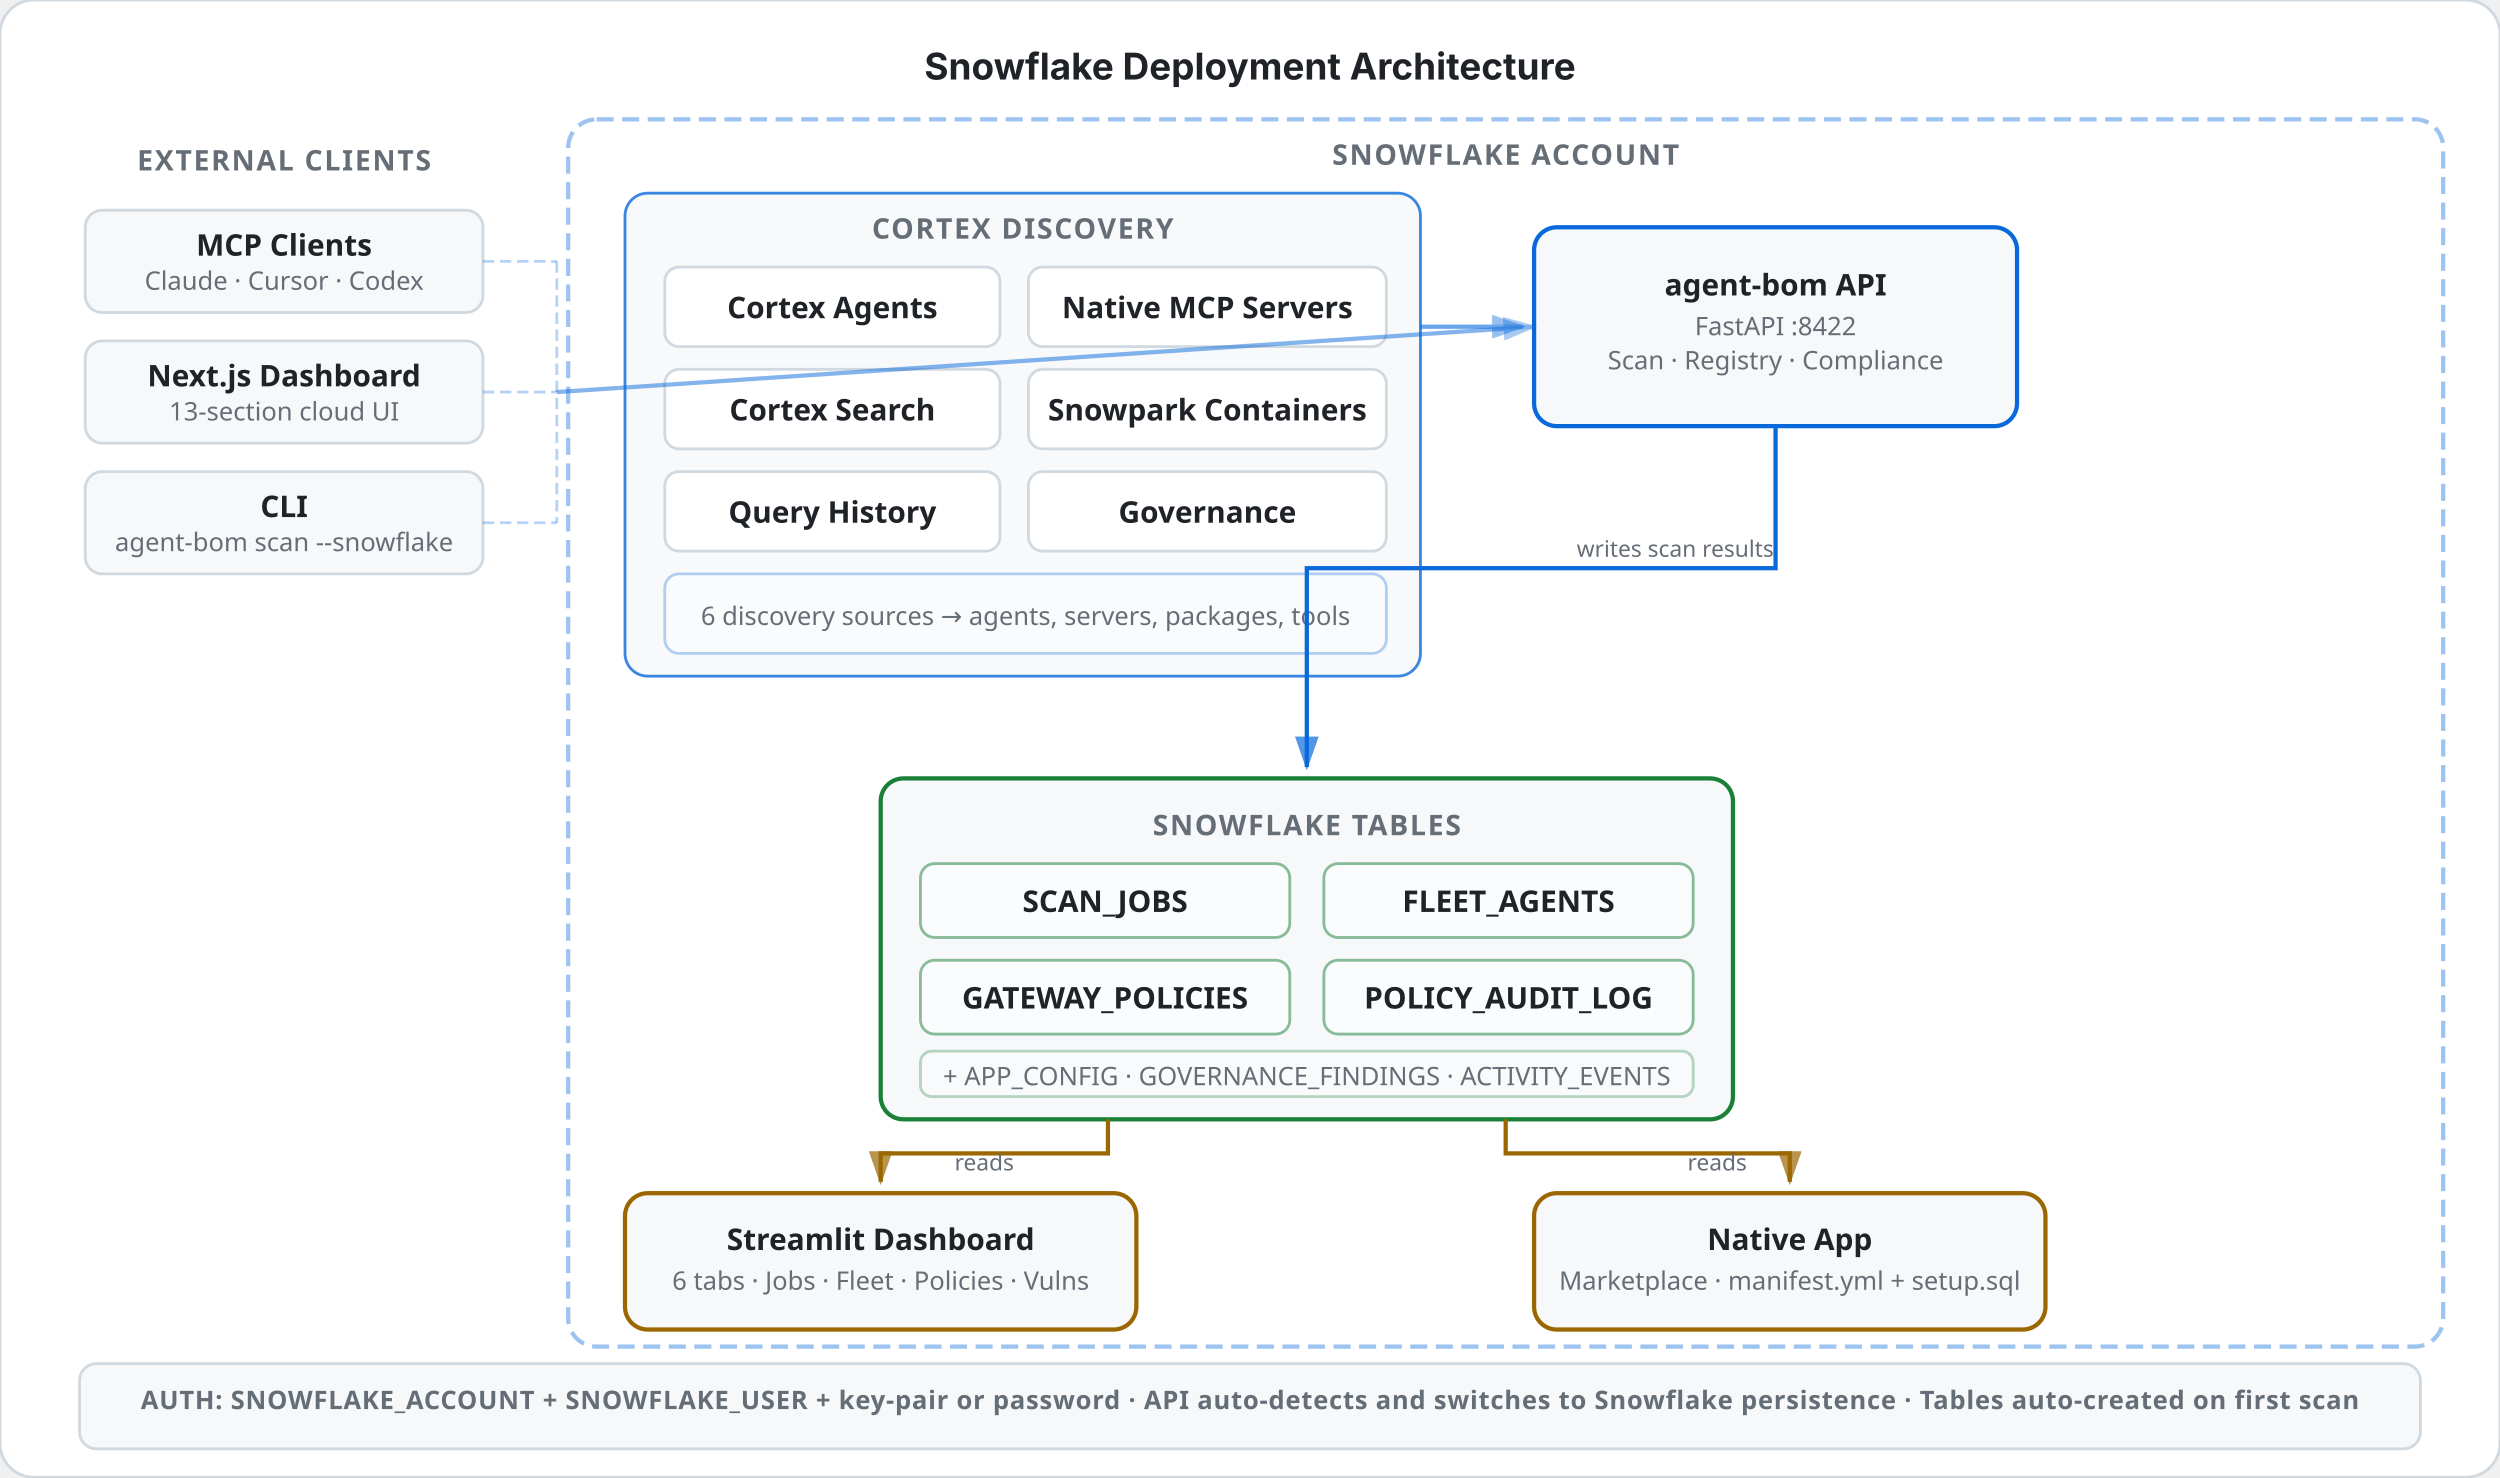
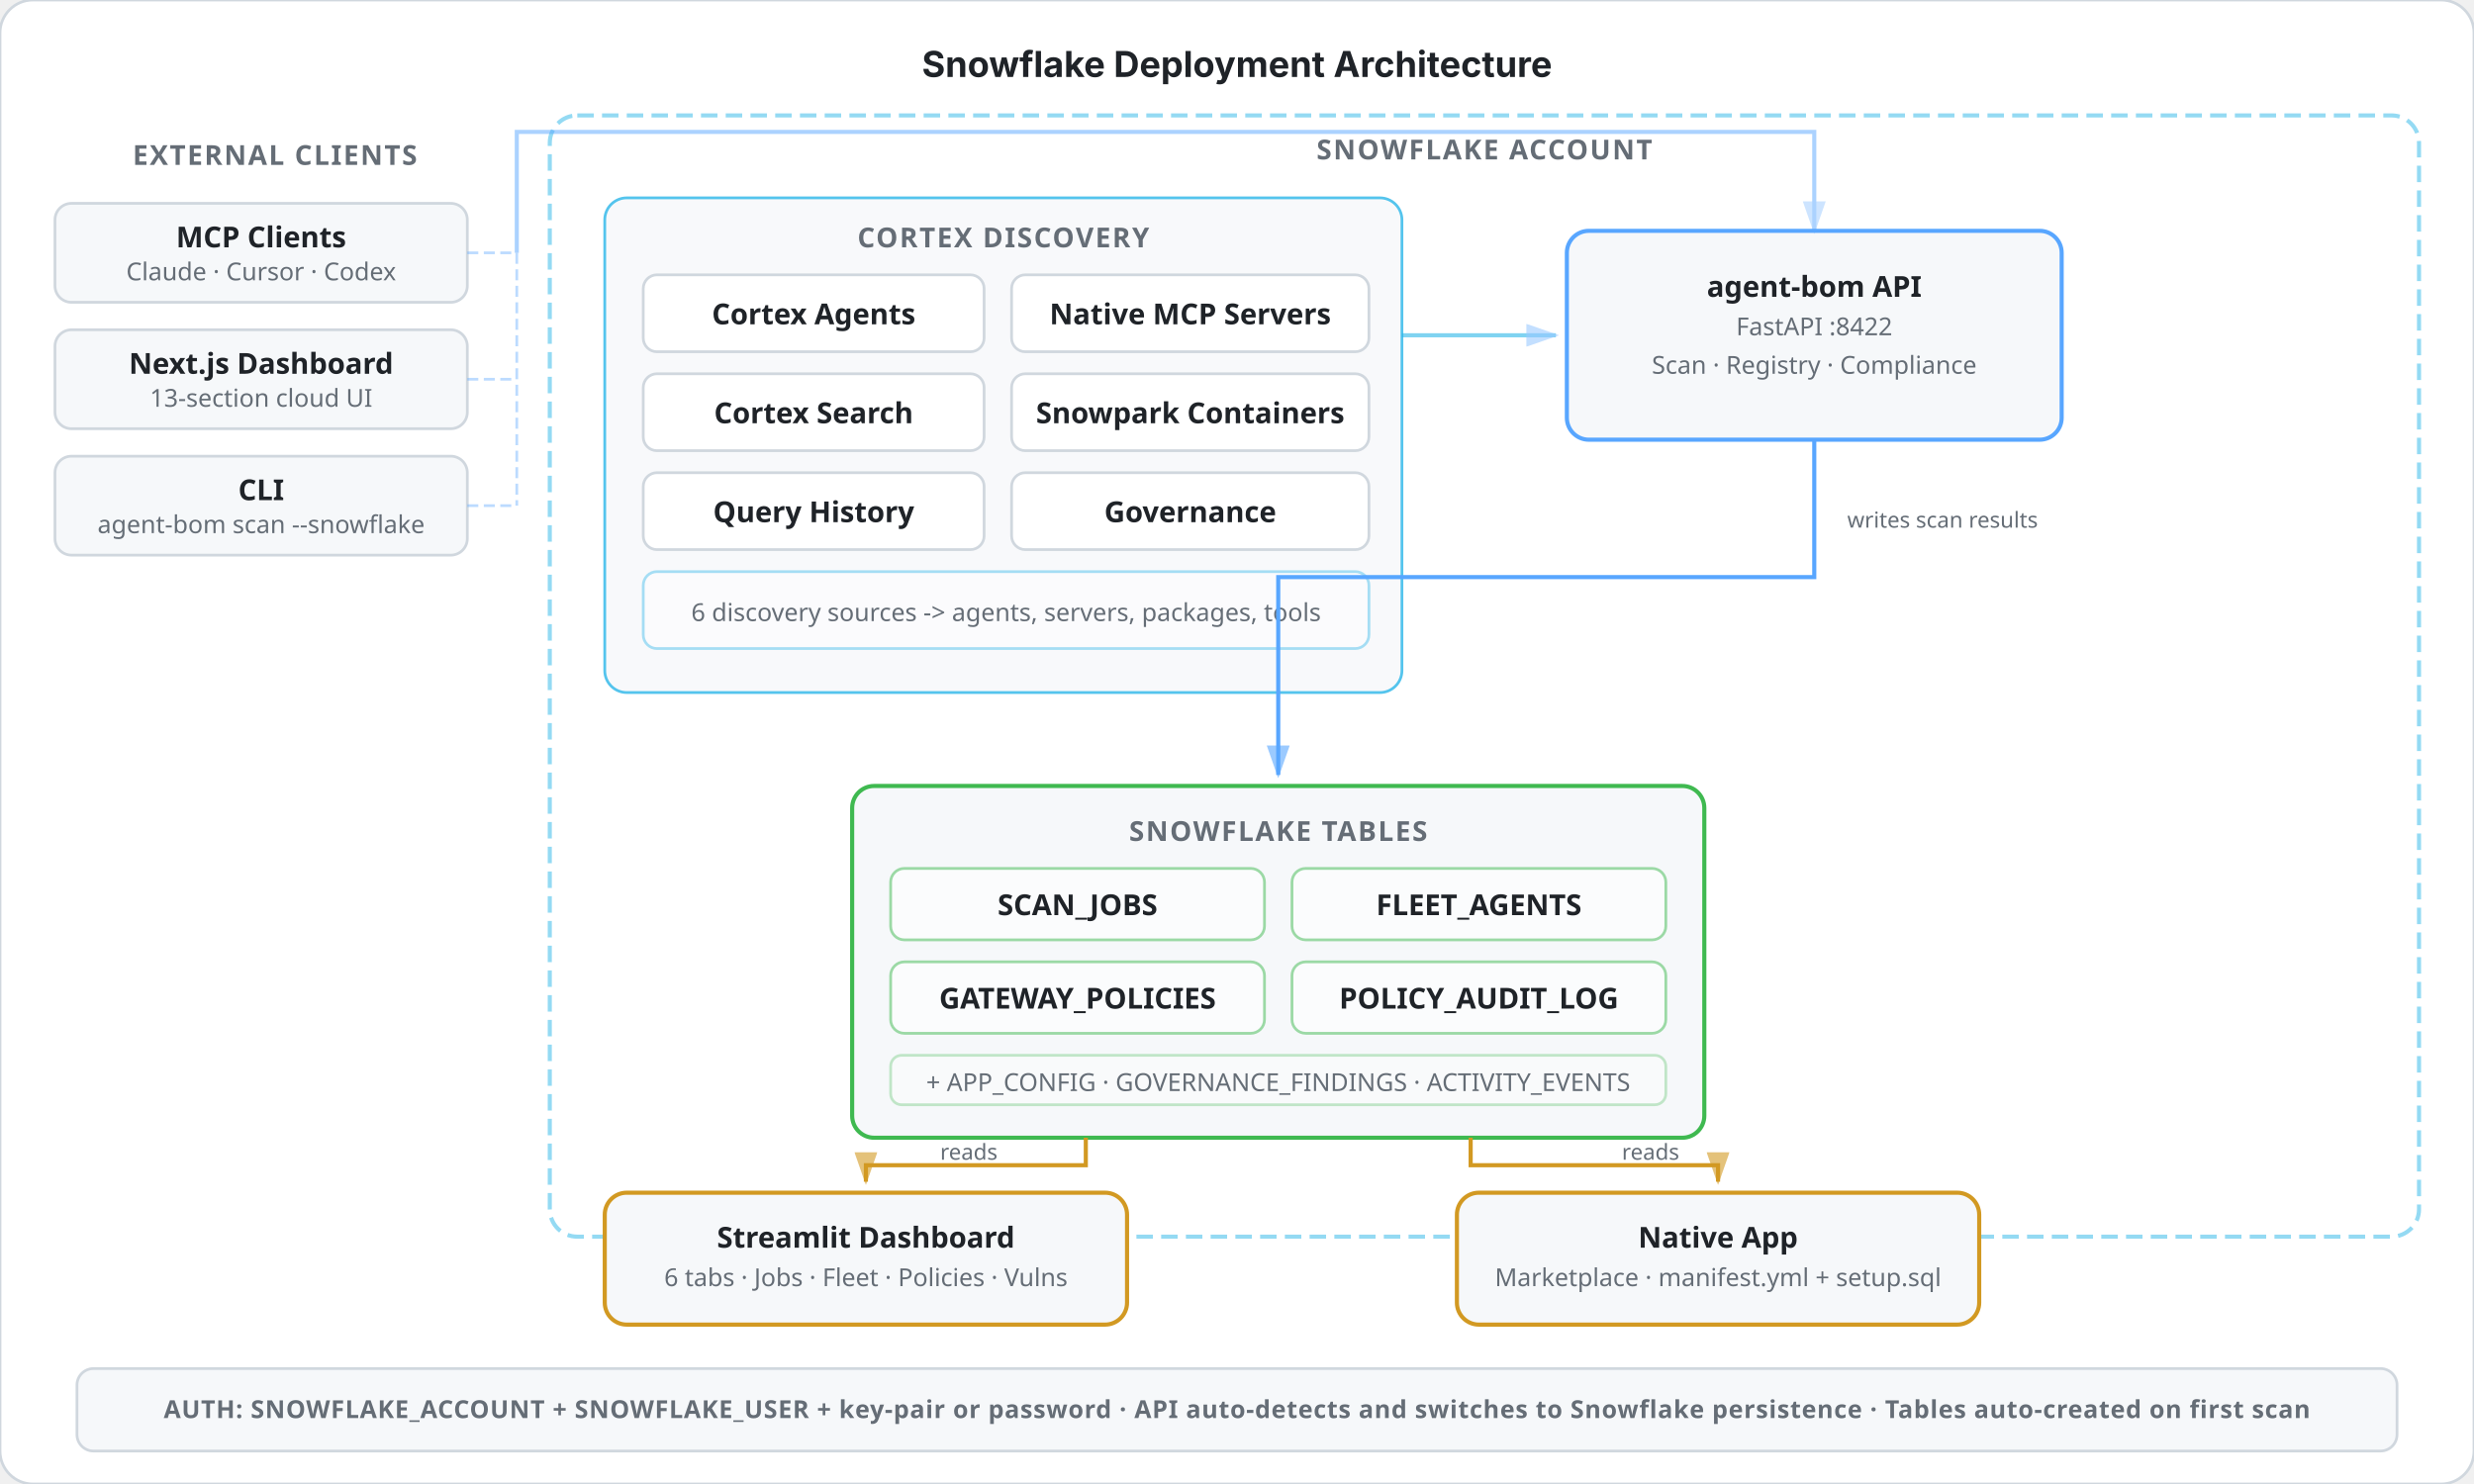
- <svg xmlns="http://www.w3.org/2000/svg" viewBox="0 0 880 520" fill="none">
+ <svg xmlns="http://www.w3.org/2000/svg" viewBox="0 0 900 540" fill="none">
  <style>
    .title { font: 700 13px system-ui, -apple-system, sans-serif; fill: #1f2328; }
    .section-title { font: 700 10px system-ui, sans-serif; fill: #656d76; letter-spacing: 0.06em; }
    .box-label { font: 600 10.5px system-ui, sans-serif; fill: #1f2328; }
    .box-sub { font: 400 9px system-ui, sans-serif; fill: #656d76; }
    .arrow-label { font: 500 8px system-ui, sans-serif; fill: #656d76; }
  </style>
  <defs>
    <marker id="ah" viewBox="0 0 10 7" refX="9" refY="3.5" markerWidth="8" markerHeight="6" orient="auto">
-       <polygon points="0 0, 10 3.5, 0 7" fill="#0969da" opacity="0.7" />
+       <polygon points="0 0, 10 3.5, 0 7" fill="#58a6ff" opacity="0.6" />
    </marker>
    <marker id="ag" viewBox="0 0 10 7" refX="9" refY="3.5" markerWidth="8" markerHeight="6" orient="auto">
-       <polygon points="0 0, 10 3.5, 0 7" fill="#1a7f37" opacity="0.7" />
+       <polygon points="0 0, 10 3.5, 0 7" fill="#3fb950" opacity="0.6" />
    </marker>
    <marker id="ao" viewBox="0 0 10 7" refX="9" refY="3.5" markerWidth="8" markerHeight="6" orient="auto">
-       <polygon points="0 0, 10 3.5, 0 7" fill="#9a6700" opacity="0.7" />
+       <polygon points="0 0, 10 3.5, 0 7" fill="#d29922" opacity="0.6" />
    </marker>
  </defs>
-   <rect width="880" height="520" rx="12" fill="#ffffff" stroke="#d1d9e0" stroke-width="1" />
-   <text x="440" y="28" text-anchor="middle" class="title">Snowflake Deployment Architecture</text>
-   <rect x="200" y="42" width="660" height="432" rx="10" fill="none" stroke="#0969da" stroke-width="1.5" stroke-dasharray="6 3" opacity="0.4" />
-   <text x="530" y="58" text-anchor="middle" class="section-title" fill="#0969da">SNOWFLAKE ACCOUNT</text>
+   <rect width="900" height="540" rx="12" fill="#ffffff" stroke="#d0d7de" stroke-width="1" />
+   <text x="450" y="28" text-anchor="middle" class="title">Snowflake Deployment Architecture</text>
  <text x="100" y="60" text-anchor="middle" class="section-title">EXTERNAL CLIENTS</text>
-   <rect x="30" y="74" width="140" height="36" rx="6" fill="#f6f8fa" stroke="#d1d9e0" stroke-width="1" />
-   <text x="100" y="90" text-anchor="middle" class="box-label">MCP Clients</text>
-   <text x="100" y="102" text-anchor="middle" class="box-sub">Claude · Cursor · Codex</text>
-   <rect x="30" y="120" width="140" height="36" rx="6" fill="#f6f8fa" stroke="#d1d9e0" stroke-width="1" />
-   <text x="100" y="136" text-anchor="middle" class="box-label">Next.js Dashboard</text>
-   <text x="100" y="148" text-anchor="middle" class="box-sub">13-section cloud UI</text>
-   <rect x="30" y="166" width="140" height="36" rx="6" fill="#f6f8fa" stroke="#d1d9e0" stroke-width="1" />
-   <text x="100" y="182" text-anchor="middle" class="box-label">CLI</text>
-   <text x="100" y="194" text-anchor="middle" class="box-sub">agent-bom scan --snowflake</text>
-   <rect x="220" y="68" width="280" height="170" rx="8" fill="#f6f8fa" stroke="#0969da" stroke-width="1" opacity="0.8" />
-   <text x="360" y="84" text-anchor="middle" class="section-title" fill="#0969da">CORTEX DISCOVERY</text>
-   <rect x="234" y="94" width="118" height="28" rx="5" fill="#ffffff" stroke="#d1d9e0" stroke-width="1" />
-   <text x="293" y="112" text-anchor="middle" class="box-label">Cortex Agents</text>
-   <rect x="362" y="94" width="126" height="28" rx="5" fill="#ffffff" stroke="#d1d9e0" stroke-width="1" />
-   <text x="425" y="112" text-anchor="middle" class="box-label">Native MCP Servers</text>
-   <rect x="234" y="130" width="118" height="28" rx="5" fill="#ffffff" stroke="#d1d9e0" stroke-width="1" />
-   <text x="293" y="148" text-anchor="middle" class="box-label">Cortex Search</text>
-   <rect x="362" y="130" width="126" height="28" rx="5" fill="#ffffff" stroke="#d1d9e0" stroke-width="1" />
-   <text x="425" y="148" text-anchor="middle" class="box-label">Snowpark Containers</text>
-   <rect x="234" y="166" width="118" height="28" rx="5" fill="#ffffff" stroke="#d1d9e0" stroke-width="1" />
-   <text x="293" y="184" text-anchor="middle" class="box-label">Query History</text>
-   <rect x="362" y="166" width="126" height="28" rx="5" fill="#ffffff" stroke="#d1d9e0" stroke-width="1" />
-   <text x="425" y="184" text-anchor="middle" class="box-label">Governance</text>
-   <rect x="234" y="202" width="254" height="28" rx="5" fill="#ffffff" stroke="#0969da" stroke-width="1" opacity="0.3" />
-   <text x="361" y="220" text-anchor="middle" class="box-sub">6 discovery sources → agents, servers, packages, tools</text>
-   <rect x="540" y="80" width="170" height="70" rx="8" fill="#f6f8fa" stroke="#0969da" stroke-width="1.5" />
-   <text x="625" y="104" text-anchor="middle" class="box-label" fill="#0969da">agent-bom API</text>
-   <text x="625" y="118" text-anchor="middle" class="box-sub">FastAPI :8422</text>
-   <text x="625" y="130" text-anchor="middle" class="box-sub">Scan · Registry · Compliance</text>
-   <line x1="500" y1="115" x2="536" y2="115" stroke="#0969da" stroke-width="1.5" marker-end="url(#ah)" opacity="0.6" />
-   <line x1="170" y1="92" x2="196" y2="92" stroke="#0969da" stroke-width="1" stroke-dasharray="4 2" opacity="0.3" />
-   <line x1="170" y1="138" x2="196" y2="138" stroke="#0969da" stroke-width="1" stroke-dasharray="4 2" opacity="0.3" />
-   <line x1="170" y1="184" x2="196" y2="184" stroke="#0969da" stroke-width="1" stroke-dasharray="4 2" opacity="0.3" />
-   <path d="M196 92 L196 184" stroke="#0969da" stroke-width="1" stroke-dasharray="4 2" opacity="0.3" />
-   <path d="M196 138 L540 115" stroke="#0969da" stroke-width="1.5" marker-end="url(#ah)" opacity="0.5" />
-   <rect x="310" y="274" width="300" height="120" rx="8" fill="#f6f8fa" stroke="#1a7f37" stroke-width="1.5" />
-   <text x="460" y="294" text-anchor="middle" class="section-title" fill="#1a7f37">SNOWFLAKE TABLES</text>
-   <rect x="324" y="304" width="130" height="26" rx="5" fill="#ffffff" stroke="#1a7f37" stroke-width="1" opacity="0.5" />
-   <text x="389" y="321" text-anchor="middle" class="box-label">SCAN_JOBS</text>
-   <rect x="466" y="304" width="130" height="26" rx="5" fill="#ffffff" stroke="#1a7f37" stroke-width="1" opacity="0.5" />
-   <text x="531" y="321" text-anchor="middle" class="box-label">FLEET_AGENTS</text>
-   <rect x="324" y="338" width="130" height="26" rx="5" fill="#ffffff" stroke="#1a7f37" stroke-width="1" opacity="0.5" />
-   <text x="389" y="355" text-anchor="middle" class="box-label">GATEWAY_POLICIES</text>
-   <rect x="466" y="338" width="130" height="26" rx="5" fill="#ffffff" stroke="#1a7f37" stroke-width="1" opacity="0.5" />
-   <text x="531" y="355" text-anchor="middle" class="box-label">POLICY_AUDIT_LOG</text>
-   <rect x="324" y="370" width="272" height="16" rx="4" fill="#ffffff" stroke="#1a7f37" stroke-width="1" opacity="0.3" />
-   <text x="460" y="382" text-anchor="middle" class="box-sub">+ APP_CONFIG · GOVERNANCE_FINDINGS · ACTIVITY_EVENTS</text>
-   <path d="M625 150 L625 200 L460 200 L460 270" stroke="#0969da" stroke-width="1.5" marker-end="url(#ah)" fill="none" />
-   <text x="555" y="196" class="arrow-label">writes scan results</text>
-   <rect x="220" y="420" width="180" height="48" rx="8" fill="#f6f8fa" stroke="#9a6700" stroke-width="1.5" />
-   <text x="310" y="440" text-anchor="middle" class="box-label" fill="#9a6700">Streamlit Dashboard</text>
-   <text x="310" y="454" text-anchor="middle" class="box-sub">6 tabs · Jobs · Fleet · Policies · Vulns</text>
-   <path d="M390 394 L390 406 L310 406 L310 416" stroke="#9a6700" stroke-width="1.5" marker-end="url(#ao)" fill="none" />
-   <text x="336" y="412" class="arrow-label">reads</text>
-   <rect x="540" y="420" width="180" height="48" rx="8" fill="#f6f8fa" stroke="#9a6700" stroke-width="1.5" />
-   <text x="630" y="440" text-anchor="middle" class="box-label" fill="#9a6700">Native App</text>
-   <text x="630" y="454" text-anchor="middle" class="box-sub">Marketplace · manifest.yml + setup.sql</text>
-   <path d="M530 394 L530 406 L630 406 L630 416" stroke="#9a6700" stroke-width="1.5" marker-end="url(#ao)" fill="none" />
-   <text x="594" y="412" class="arrow-label">reads</text>
-   <rect x="28" y="480" width="824" height="30" rx="6" fill="#f6f8fa" stroke="#d1d9e0" stroke-width="1" />
-   <text x="440" y="496" text-anchor="middle" font-family="system-ui, sans-serif" font-size="9" font-weight="600" fill="#656d76" letter-spacing="0.03em">AUTH: SNOWFLAKE_ACCOUNT + SNOWFLAKE_USER + key-pair or password  ·  API auto-detects and switches to Snowflake persistence  ·  Tables auto-created on first scan</text>
+   <rect x="20" y="74" width="150" height="36" rx="6" fill="#f6f8fa" stroke="#d0d7de" stroke-width="1" />
+   <text x="95" y="90" text-anchor="middle" class="box-label">MCP Clients</text>
+   <text x="95" y="102" text-anchor="middle" class="box-sub">Claude · Cursor · Codex</text>
+   <rect x="20" y="120" width="150" height="36" rx="6" fill="#f6f8fa" stroke="#d0d7de" stroke-width="1" />
+   <text x="95" y="136" text-anchor="middle" class="box-label">Next.js Dashboard</text>
+   <text x="95" y="148" text-anchor="middle" class="box-sub">13-section cloud UI</text>
+   <rect x="20" y="166" width="150" height="36" rx="6" fill="#f6f8fa" stroke="#d0d7de" stroke-width="1" />
+   <text x="95" y="182" text-anchor="middle" class="box-label">CLI</text>
+   <text x="95" y="194" text-anchor="middle" class="box-sub">agent-bom scan --snowflake</text>
+   <rect x="200" y="42" width="680" height="408" rx="10" fill="none" stroke="#29b5e8" stroke-width="1.5" stroke-dasharray="6 3" opacity="0.5" />
+   <text x="540" y="58" text-anchor="middle" class="section-title" fill="#29b5e8">SNOWFLAKE ACCOUNT</text>
+   <rect x="220" y="72" width="290" height="180" rx="8" fill="#f6f8fa" stroke="#29b5e8" stroke-width="1" opacity="0.8" />
+   <text x="365" y="90" text-anchor="middle" class="section-title" fill="#29b5e8">CORTEX DISCOVERY</text>
+   <rect x="234" y="100" width="124" height="28" rx="5" fill="#ffffff" stroke="#d0d7de" stroke-width="1" />
+   <text x="296" y="118" text-anchor="middle" class="box-label">Cortex Agents</text>
+   <rect x="368" y="100" width="130" height="28" rx="5" fill="#ffffff" stroke="#d0d7de" stroke-width="1" />
+   <text x="433" y="118" text-anchor="middle" class="box-label">Native MCP Servers</text>
+   <rect x="234" y="136" width="124" height="28" rx="5" fill="#ffffff" stroke="#d0d7de" stroke-width="1" />
+   <text x="296" y="154" text-anchor="middle" class="box-label">Cortex Search</text>
+   <rect x="368" y="136" width="130" height="28" rx="5" fill="#ffffff" stroke="#d0d7de" stroke-width="1" />
+   <text x="433" y="154" text-anchor="middle" class="box-label">Snowpark Containers</text>
+   <rect x="234" y="172" width="124" height="28" rx="5" fill="#ffffff" stroke="#d0d7de" stroke-width="1" />
+   <text x="296" y="190" text-anchor="middle" class="box-label">Query History</text>
+   <rect x="368" y="172" width="130" height="28" rx="5" fill="#ffffff" stroke="#d0d7de" stroke-width="1" />
+   <text x="433" y="190" text-anchor="middle" class="box-label">Governance</text>
+   <rect x="234" y="208" width="264" height="28" rx="5" fill="#ffffff" stroke="#29b5e8" stroke-width="1" opacity="0.4" />
+   <text x="366" y="226" text-anchor="middle" class="box-sub">6 discovery sources -&gt; agents, servers, packages, tools</text>
+   <rect x="570" y="84" width="180" height="76" rx="8" fill="#f6f8fa" stroke="#58a6ff" stroke-width="1.5" />
+   <text x="660" y="108" text-anchor="middle" class="box-label" fill="#58a6ff">agent-bom API</text>
+   <text x="660" y="122" text-anchor="middle" class="box-sub">FastAPI :8422</text>
+   <text x="660" y="136" text-anchor="middle" class="box-sub">Scan · Registry · Compliance</text>
+   <line x1="510" y1="122" x2="566" y2="122" stroke="#29b5e8" stroke-width="1.5" marker-end="url(#ah)" opacity="0.6" />
+   <line x1="170" y1="92" x2="188" y2="92" stroke="#58a6ff" stroke-width="1" stroke-dasharray="4 2" opacity="0.4" />
+   <line x1="170" y1="138" x2="188" y2="138" stroke="#58a6ff" stroke-width="1" stroke-dasharray="4 2" opacity="0.4" />
+   <line x1="170" y1="184" x2="188" y2="184" stroke="#58a6ff" stroke-width="1" stroke-dasharray="4 2" opacity="0.4" />
+   <line x1="188" y1="92" x2="188" y2="184" stroke="#58a6ff" stroke-width="1" stroke-dasharray="4 2" opacity="0.4" />
+   <path d="M188,92 L188,48 L660,48 L660,84" stroke="#58a6ff" stroke-width="1.5" marker-end="url(#ah)" fill="none" opacity="0.5" />
+   <rect x="310" y="286" width="310" height="128" rx="8" fill="#f6f8fa" stroke="#3fb950" stroke-width="1.5" />
+   <text x="465" y="306" text-anchor="middle" class="section-title" fill="#3fb950">SNOWFLAKE TABLES</text>
+   <rect x="324" y="316" width="136" height="26" rx="5" fill="#ffffff" stroke="#3fb950" stroke-width="1" opacity="0.5" />
+   <text x="392" y="333" text-anchor="middle" class="box-label">SCAN_JOBS</text>
+   <rect x="470" y="316" width="136" height="26" rx="5" fill="#ffffff" stroke="#3fb950" stroke-width="1" opacity="0.5" />
+   <text x="538" y="333" text-anchor="middle" class="box-label">FLEET_AGENTS</text>
+   <rect x="324" y="350" width="136" height="26" rx="5" fill="#ffffff" stroke="#3fb950" stroke-width="1" opacity="0.5" />
+   <text x="392" y="367" text-anchor="middle" class="box-label">GATEWAY_POLICIES</text>
+   <rect x="470" y="350" width="136" height="26" rx="5" fill="#ffffff" stroke="#3fb950" stroke-width="1" opacity="0.5" />
+   <text x="538" y="367" text-anchor="middle" class="box-label">POLICY_AUDIT_LOG</text>
+   <rect x="324" y="384" width="282" height="18" rx="4" fill="#ffffff" stroke="#3fb950" stroke-width="1" opacity="0.3" />
+   <text x="465" y="397" text-anchor="middle" class="box-sub">+ APP_CONFIG · GOVERNANCE_FINDINGS · ACTIVITY_EVENTS</text>
+   <path d="M660,160 L660,210 L465,210 L465,282" stroke="#58a6ff" stroke-width="1.5" marker-end="url(#ah)" fill="none" />
+   <text x="672" y="192" class="arrow-label">writes scan results</text>
+   <rect x="220" y="434" width="190" height="48" rx="8" fill="#f6f8fa" stroke="#d29922" stroke-width="1.5" />
+   <text x="315" y="454" text-anchor="middle" class="box-label" fill="#d29922">Streamlit Dashboard</text>
+   <text x="315" y="468" text-anchor="middle" class="box-sub">6 tabs · Jobs · Fleet · Policies · Vulns</text>
+   <path d="M395,414 L395,424 L315,424 L315,430" stroke="#d29922" stroke-width="1.5" marker-end="url(#ao)" fill="none" />
+   <text x="342" y="422" class="arrow-label">reads</text>
+   <rect x="530" y="434" width="190" height="48" rx="8" fill="#f6f8fa" stroke="#d29922" stroke-width="1.5" />
+   <text x="625" y="454" text-anchor="middle" class="box-label" fill="#d29922">Native App</text>
+   <text x="625" y="468" text-anchor="middle" class="box-sub">Marketplace · manifest.yml + setup.sql</text>
+   <path d="M535,414 L535,424 L625,424 L625,430" stroke="#d29922" stroke-width="1.5" marker-end="url(#ao)" fill="none" />
+   <text x="590" y="422" class="arrow-label">reads</text>
+   <rect x="28" y="498" width="844" height="30" rx="6" fill="#f6f8fa" stroke="#d0d7de" stroke-width="1" />
+   <text x="450" y="516" text-anchor="middle" font-family="system-ui, sans-serif" font-size="9" font-weight="600" fill="#656d76" letter-spacing="0.03em">AUTH: SNOWFLAKE_ACCOUNT + SNOWFLAKE_USER + key-pair or password  ·  API auto-detects and switches to Snowflake persistence  ·  Tables auto-created on first scan</text>
</svg>
